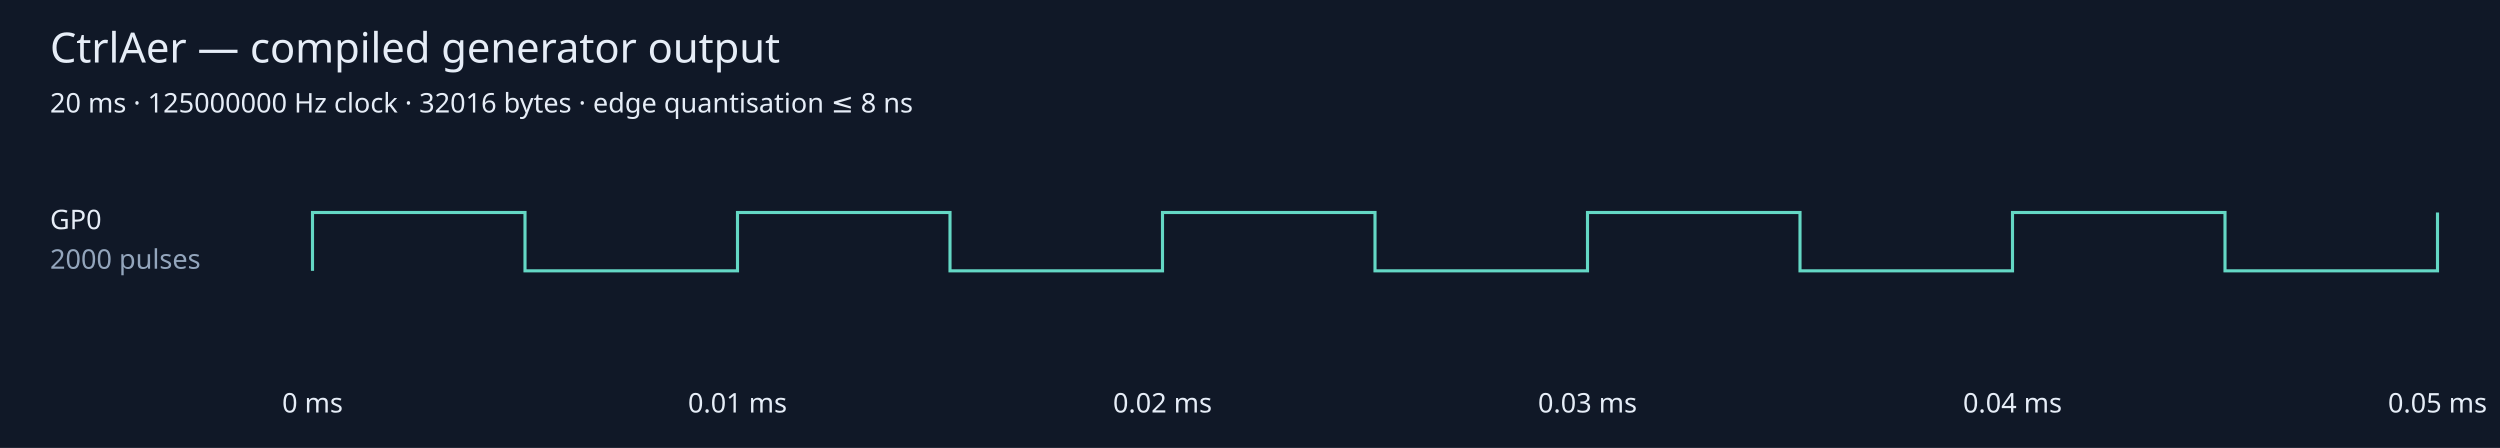
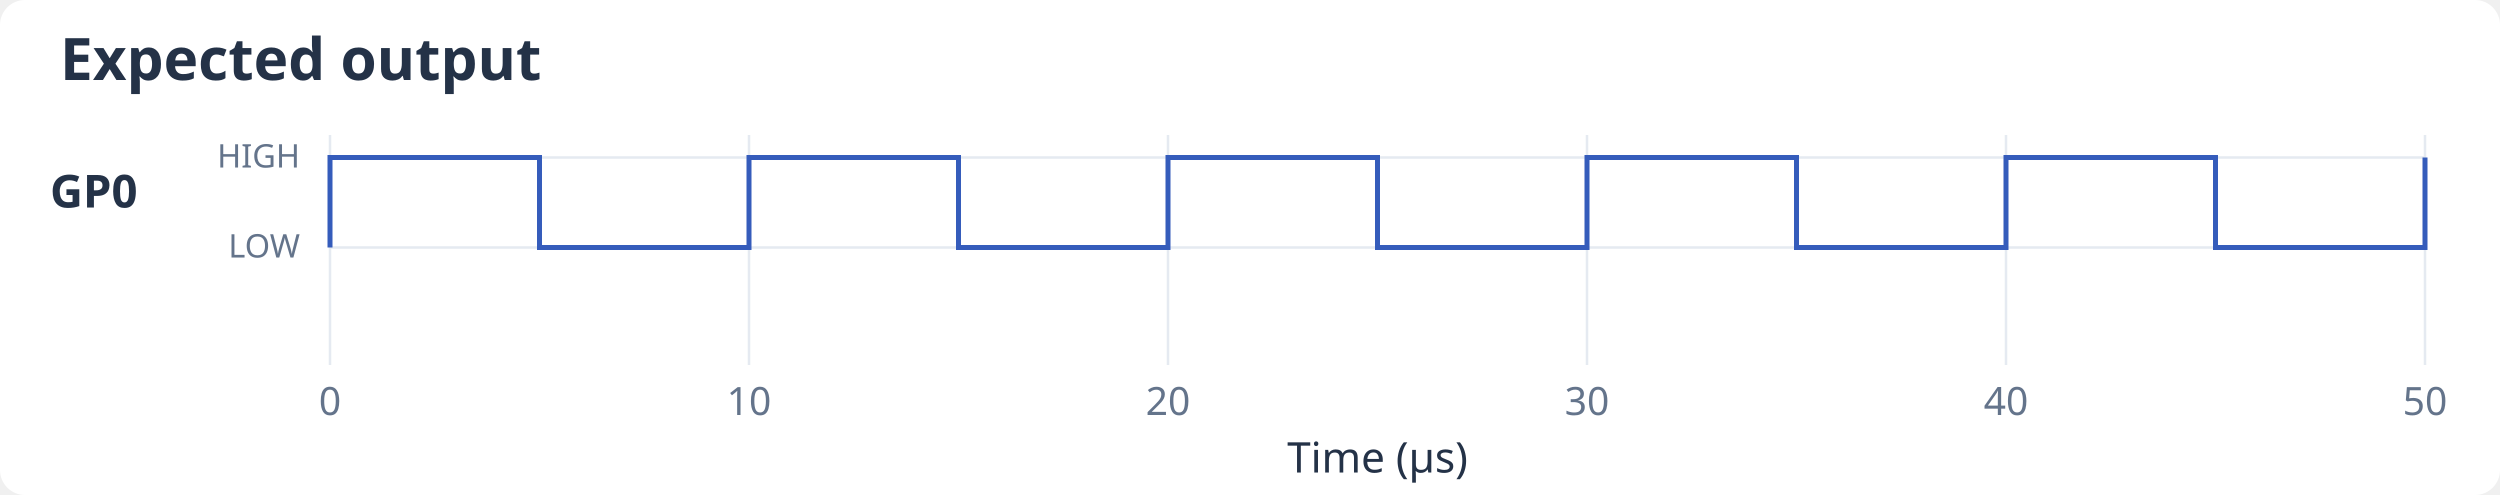
- <svg xmlns="http://www.w3.org/2000/svg" width="1200" height="215" viewBox="0 0 1200 215">
-   <rect width="100%" height="100%" fill="#101827" />
-   <g font-family="sans-serif" font-size="13" fill="#e6edf7">
-     <text x="24" y="30" font-size="20">CtrlAer — compiled generator output</text>
-     <text x="24" y="54">20 ms · 125000000 Hz clock · 32016 bytes · edge quantisation ≤ 8 ns</text>
-     <text x="24" y="110">GP0</text>
-     <text x="24" y="129" fill="#93a5bc">2000 pulses</text>
-     <path d="M 150.000 130 H 150.000 V 102 H 252.000 V 130 H 354.000 V 102 H 456.000 V 130 H 558.000 V 102 H 660.000 V 130 H 762.000 V 102 H 864.000 V 130 H 966.000 V 102 H 1068.000 V 130 H 1170.000 V 102 H 1170.000" fill="none" stroke="#64d8c5" stroke-width="1.5" />
-     <text x="150.000" y="198" text-anchor="middle">0 ms</text>
-     <text x="354.000" y="198" text-anchor="middle">0.01 ms</text>
-     <text x="558.000" y="198" text-anchor="middle">0.02 ms</text>
-     <text x="762.000" y="198" text-anchor="middle">0.03 ms</text>
-     <text x="966.000" y="198" text-anchor="middle">0.04 ms</text>
-     <text x="1170.000" y="198" text-anchor="middle">0.05 ms</text>
+ <svg xmlns="http://www.w3.org/2000/svg" viewBox="0 0 1000 198" role="img">
+   <rect width="100%" height="100%" rx="10" fill="#fff" />
+   <g font-family="system-ui, sans-serif" fill="#243247">
+     <text x="24" y="32" font-size="23.4" fill="#243247" font-weight="600" text-anchor="start">Expected output</text>
+     <path d="M132.0,54 L132.0,146" fill="none" stroke="#e5eaf1" stroke-width="1" />
+     <text x="132.0" y="166" font-size="15.6" fill="#64748b" font-weight="400" text-anchor="middle">0</text>
+     <path d="M299.6,54 L299.6,146" fill="none" stroke="#e5eaf1" stroke-width="1" />
+     <text x="299.6" y="166" font-size="15.6" fill="#64748b" font-weight="400" text-anchor="middle">10</text>
+     <path d="M467.2,54 L467.2,146" fill="none" stroke="#e5eaf1" stroke-width="1" />
+     <text x="467.2" y="166" font-size="15.6" fill="#64748b" font-weight="400" text-anchor="middle">20</text>
+     <path d="M634.8,54 L634.8,146" fill="none" stroke="#e5eaf1" stroke-width="1" />
+     <text x="634.8" y="166" font-size="15.6" fill="#64748b" font-weight="400" text-anchor="middle">30</text>
+     <path d="M802.4,54 L802.4,146" fill="none" stroke="#e5eaf1" stroke-width="1" />
+     <text x="802.4" y="166" font-size="15.6" fill="#64748b" font-weight="400" text-anchor="middle">40</text>
+     <path d="M970.0,54 L970.0,146" fill="none" stroke="#e5eaf1" stroke-width="1" />
+     <text x="970.0" y="166" font-size="15.6" fill="#64748b" font-weight="400" text-anchor="middle">50</text>
+     <text x="551.0" y="189" font-size="16.9" fill="#243247" font-weight="400" text-anchor="middle">Time (µs)</text>
+     <text x="20" y="83" font-size="18.2" fill="#243247" font-weight="600" text-anchor="start">GP0</text>
+     <text x="120" y="67" font-size="13.0" fill="#64748b" font-weight="400" text-anchor="end">HIGH</text>
+     <text x="120" y="103" font-size="13.0" fill="#64748b" font-weight="400" text-anchor="end">LOW</text>
+     <path d="M132,63 L970,63" fill="none" stroke="#e5eaf1" stroke-width="1" />
+     <path d="M132,99 L970,99" fill="none" stroke="#e5eaf1" stroke-width="1" />
+     <path d="M 132,99 H 132.000 V 63 H 215.800 V 99 H 299.600 V 63 H 383.400 V 99 H 467.200 V 63 H 551.000 V 99 H 634.800 V 63 H 718.600 V 99 H 802.400 V 63 H 886.200 V 99 H 970.000 V 63 H 970" stroke="#355cbb" stroke-width="2" fill="none" />
  </g>
</svg>
